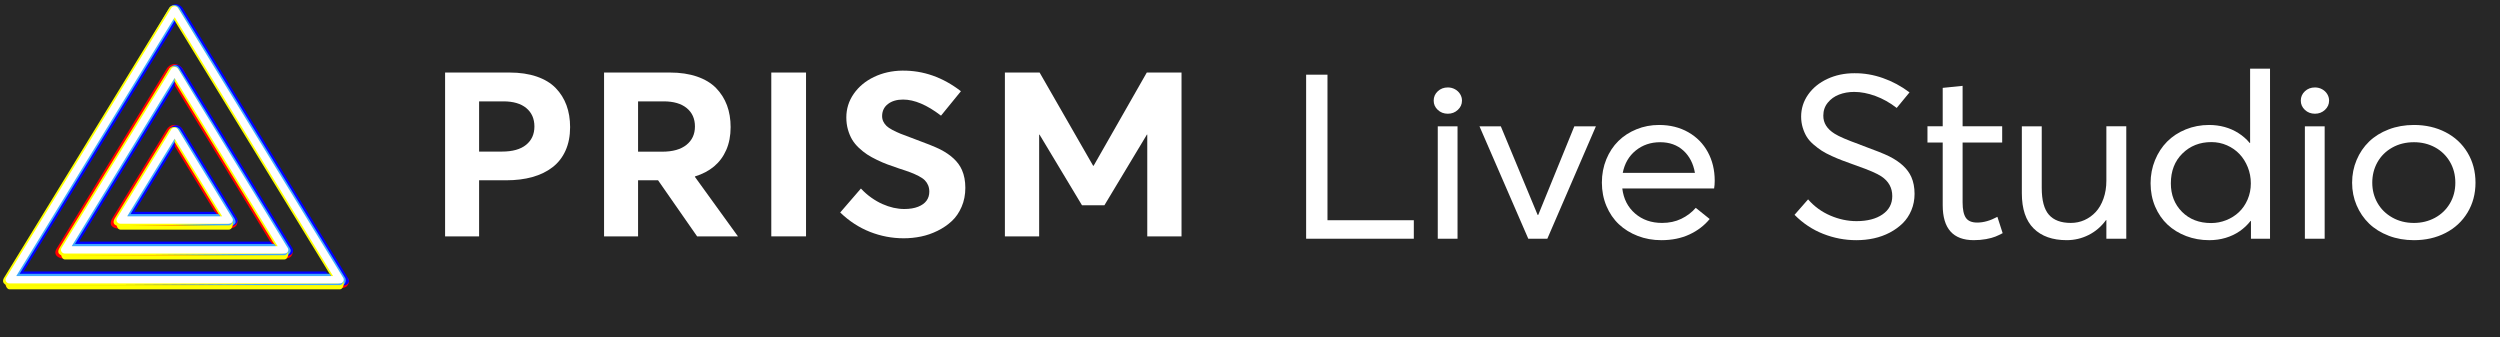
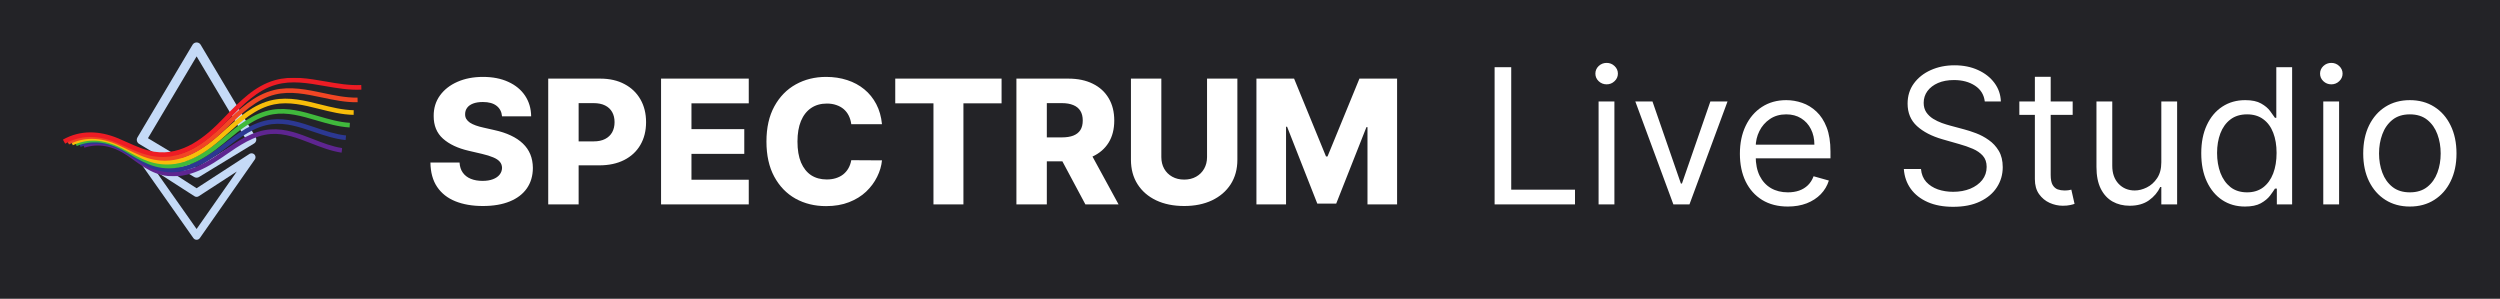
- <svg xmlns="http://www.w3.org/2000/svg" xmlns:xlink="http://www.w3.org/1999/xlink" width="141" height="19" viewBox="0 0 141 19">
-   <defs>
-     <path id="prefix__a" d="M114.515 0.112L114.515 9.783 0 9.783 0 0.112 114.515 0.112 114.515 9.784 0 9.784 0 0.112z" />
-     <path id="prefix__b" d="M55.987 9.701h1.115v-6.34h-1.115v6.34zm0-7.267c-.154-.144-.23-.318-.23-.52 0-.209.076-.385.23-.529.153-.144.342-.216.568-.216.144 0 .277.033.399.099.121.065.218.155.29.27.073.114.109.24.109.375 0 .203-.078.377-.234.521-.155.145-.343.217-.564.217-.226 0-.415-.072-.568-.217z" />
-     <path id="prefix__c" d="M64.906 3.361L62.167 9.701 61.092 9.701 58.34 3.361 59.543 3.361 61.62 8.359 61.653 8.359 63.689 3.361z" />
-     <path id="prefix__d" d="M67.154 4.725c-.386.312-.63.733-.734 1.262h4.071c-.09-.525-.308-.945-.652-1.259-.345-.313-.782-.47-1.309-.47-.532 0-.99.156-1.376.467m4.42 2.14h-5.18c.071.59.312 1.06.723 1.415.41.354.917.53 1.521.53.401 0 .762-.077 1.082-.231.32-.155.593-.362.818-.62l.785.63c-.302.368-.684.66-1.146.874-.462.214-.989.32-1.58.32-.473 0-.916-.079-1.328-.238-.413-.159-.768-.378-1.065-.658-.298-.28-.532-.623-.704-1.03-.171-.407-.257-.848-.257-1.323 0-.47.084-.908.25-1.313.167-.405.394-.748.68-1.03.286-.282.628-.503 1.025-.664.396-.162.82-.242 1.271-.242.618 0 1.165.136 1.643.407.478.271.847.645 1.106 1.122.26.477.389 1.017.389 1.618 0 .162-.011.306-.034.433" />
-     <path id="prefix__e" d="M77.725 9.427c-.604-.237-1.143-.595-1.616-1.074l.764-.872c.347.399.764.703 1.251.913.487.21.98.315 1.481.315.609 0 1.097-.126 1.464-.378.368-.253.552-.597.552-1.034 0-.47-.206-.841-.616-1.113-.24-.16-.699-.36-1.38-.597l-.006-.007h-.014l-.006-.006h-.007l-.007-.006h-.014l-.006-.007h-.014l-.007-.006h-.007l-.006-.006h-.014l-.007-.007h-.006l-.007-.006h-.014l-.007-.006H79.463l-.007-.007h-.006l-.007-.006h-.014l-.013-.006c-.248-.09-.457-.166-.626-.23-.169-.063-.365-.146-.588-.247-.223-.102-.41-.2-.558-.296-.149-.096-.303-.212-.463-.35-.16-.138-.287-.28-.38-.43-.092-.147-.168-.32-.229-.517-.06-.197-.091-.406-.091-.627 0-.453.132-.868.395-1.243.264-.375.626-.67 1.086-.884.46-.214.967-.32 1.521-.32.541-.005 1.078.086 1.61.273.532.186 1.032.455 1.501.807l-.723.878c-.383-.297-.784-.522-1.2-.674-.418-.153-.816-.23-1.195-.23-.31 0-.596.05-.855.15-.26.1-.472.252-.639.458-.167.206-.25.448-.25.728-.005.415.21.757.642 1.024.24.153.712.356 1.42.61l.007.007h.007l.007.006H79.828l.007.006c.811.297 1.348.511 1.61.643.626.313 1.043.701 1.25 1.163.122.276.183.594.183.954 0 .33-.06.64-.179.925-.12.287-.283.531-.49.735-.208.203-.45.378-.727.525-.278.145-.576.254-.896.324-.32.07-.652.104-.994.104-.64 0-1.263-.118-1.867-.356" />
-     <path id="prefix__f" d="M84.466 7.812V4.277h-.86V3.36h.86V1.193l1.122-.114V3.36h2.232v.916h-2.232v3.376c0 .399.061.688.183.868.122.18.336.27.642.27.357 0 .735-.107 1.137-.324l.297.922c-.144.077-.282.141-.412.194-.131.053-.305.1-.521.14-.216.04-.449.06-.697.06-1.167 0-1.751-.656-1.751-1.97" />
-     <path id="prefix__g" d="M94.819 3.361v6.34h-1.123V8.65h-.02c-.266.365-.593.645-.98.84-.388.195-.8.292-1.238.292-.798 0-1.42-.22-1.863-.66-.445-.442-.666-1.103-.666-1.985V3.361h1.122v3.472c0 .704.135 1.21.406 1.517.27.307.683.46 1.237.46.271 0 .527-.053.768-.161.241-.109.453-.261.636-.458.182-.197.328-.449.436-.754.108-.305.162-.64.162-1.004V3.36h1.123z" />
-     <path id="prefix__h" d="M100.454 8.655c.273-.108.512-.259.717-.452.205-.193.368-.43.49-.712s.183-.586.183-.912c0-.322-.058-.627-.173-.913-.115-.286-.27-.533-.466-.74-.197-.208-.432-.372-.707-.493-.275-.121-.568-.182-.88-.182-.653 0-1.197.215-1.632.643-.435.428-.653.99-.653 1.685 0 .648.21 1.184.629 1.605.42.422.967.633 1.643.633.293 0 .576-.054.849-.162zm2.472-8.543V9.7h-1.075V8.696h-.02c-.181.23-.388.424-.623.585-.234.161-.497.285-.788.372-.29.087-.598.13-.923.13-.46 0-.893-.077-1.298-.231-.406-.155-.757-.37-1.052-.646-.295-.275-.528-.615-.7-1.017-.171-.403-.257-.842-.257-1.317 0-.462.083-.896.25-1.303.167-.407.395-.756.683-1.046.289-.29.638-.52 1.049-.687.41-.167.85-.251 1.318-.251.302 0 .593.038.873.114.28.077.54.191.78.344.242.152.455.339.64.56h.02V.111h1.123z" />
-     <path id="prefix__i" d="M104.892 9.701h1.116v-6.34h-1.116v6.34zm0-7.267c-.153-.144-.23-.318-.23-.52 0-.209.077-.385.23-.529.153-.144.343-.216.568-.216.144 0 .278.033.4.099.12.065.218.155.29.27.072.114.108.24.108.375 0 .203-.078.377-.233.521-.156.145-.344.217-.565.217-.225 0-.415-.072-.568-.217z" />
-     <path id="prefix__j" d="M112.222 8.525c.356-.191.638-.46.846-.808.207-.348.31-.74.31-1.177 0-.44-.103-.836-.31-1.185-.208-.35-.488-.62-.842-.811-.354-.19-.748-.286-1.18-.286-.46 0-.87.101-1.231.305-.36.203-.638.48-.832.827-.194.347-.29.73-.29 1.15 0 .416.097.796.293 1.142.196.345.475.62.836.823.36.204.768.306 1.224.306.428 0 .82-.096 1.176-.286m-2.603 1.007c-.437-.167-.806-.396-1.106-.686-.3-.29-.534-.634-.703-1.03-.17-.397-.254-.822-.254-1.276 0-.453.085-.88.254-1.28.169-.401.403-.747.703-1.037.3-.29.669-.52 1.106-.687.437-.168.913-.251 1.427-.251.658 0 1.251.136 1.778.407.528.271.942.656 1.241 1.154.3.498.45 1.063.45 1.694 0 .628-.15 1.19-.45 1.686-.3.496-.713.88-1.24 1.15-.528.272-1.121.407-1.78.407-.513 0-.989-.083-1.426-.25" />
-     <path id="prefix__k" d="M3.208 4.786c.594 0 1.048-.127 1.361-.381.313-.254.469-.6.469-1.035 0-.436-.152-.782-.456-1.036-.304-.253-.735-.38-1.293-.38H1.918v2.832h1.29zM0 .328h3.634c.58 0 1.093.076 1.536.228.443.153.8.369 1.07.648.27.28.473.604.608.972s.203.779.203 1.232c0 .5-.086.94-.257 1.32-.17.381-.415.695-.733.94-.317.246-.695.43-1.134.553-.44.123-.931.184-1.476.184H1.918v3.163H0V.328z" />
-     <path id="prefix__l" d="M10.884 4.792h1.364c.59 0 1.045-.128 1.364-.384.32-.256.48-.602.48-1.038 0-.436-.154-.782-.463-1.036-.308-.253-.741-.38-1.3-.38h-1.445v2.838zm3.33 4.776l-2.202-3.163h-1.128v3.163H8.966V.328h3.714c.577 0 1.087.076 1.53.228.444.153.801.369 1.074.648.272.28.477.604.615.972.137.368.205.779.205 1.232 0 .482-.082.911-.246 1.286-.164.374-.394.684-.689.93-.295.246-.654.434-1.077.565v.025l2.425 3.354h-2.303z" />
-     <path id="prefix__m" d="M18.398 9.568L20.357 9.568 20.357 0.328 18.398 0.328z" />
-     <path id="prefix__n" d="M23.963 9.314c-.614-.242-1.174-.606-1.678-1.093l1.168-1.352c.18.195.375.366.584.514.21.149.42.269.629.362.209.093.417.163.624.21.208.046.41.07.608.07.306 0 .566-.043.78-.127.214-.085.373-.2.476-.343.104-.144.156-.314.156-.508 0-.136-.023-.256-.068-.362-.045-.106-.107-.2-.185-.28-.08-.08-.194-.16-.345-.238-.15-.078-.307-.148-.47-.21-.162-.06-.375-.134-.64-.218-.24-.081-.451-.155-.636-.223-.184-.067-.385-.153-.6-.257-.217-.104-.404-.208-.562-.311-.157-.104-.314-.229-.469-.375-.155-.146-.281-.3-.378-.463-.097-.163-.176-.352-.237-.566-.06-.213-.09-.441-.09-.682 0-.487.139-.931.418-1.334.28-.402.66-.718 1.141-.95.482-.23 1.013-.35 1.594-.358 1.189-.013 2.292.375 3.31 1.162L27.97 2.76c-.788-.605-1.501-.908-2.14-.908-.347 0-.63.082-.848.248-.218.165-.33.391-.334.68 0 .114.022.217.067.31.045.094.106.177.183.251.076.074.19.15.34.229.152.078.302.148.453.21.15.06.355.138.611.231.82.3 1.363.519 1.628.654.612.314 1.02.7 1.222 1.162.127.288.19.623.19 1.004 0 .39-.07.746-.21 1.07-.14.324-.324.593-.554.806-.23.214-.496.396-.8.546-.304.15-.616.259-.935.324-.32.066-.647.099-.98.099-.653 0-1.286-.12-1.901-.362" />
-     <path id="prefix__o" d="M41.535 0.328L41.535 9.568 39.603 9.568 39.603 3.827 39.583 3.827 37.185 7.815 35.922 7.815 33.525 3.827 33.505 3.827 33.505 9.568 31.573 9.568 31.573 0.328 33.531 0.328 36.55 5.586 36.577 5.586 39.576 0.328z" />
-     <path id="prefix__p" d="M19.13 16.18L0 16.18 0 0.128 19.69 0.128 19.69 16.18 19.13 16.18 0 16.18 0 0.128 19.13 0.128z" />
-   </defs>
-   <g fill="none" fill-rule="evenodd">
-     <path fill="#000" d="M0 0H2140V7367H0z" transform="translate(-288 -276)" />
-     <g>
-       <path fill="#1E1E1F" stroke="#111" d="M.5.5v801h1309V.5H.5z" transform="translate(-288 -276) translate(238 265)" />
-       <path fill="#272727" d="M0 0H1310V40H0z" transform="translate(-288 -276) translate(238 265)" />
-       <g>
-         <g>
-           <path fill="#FFF" d="M48.563 0.57L48.563 9.822 54.636 9.822 54.636 8.779 49.767 8.779 49.767 0.57z" transform="translate(-288 -276) translate(238 265) translate(50 11) translate(25.103 3.642)" />
-           <g transform="translate(-288 -276) translate(238 265) translate(50 11) translate(25.103 3.642) translate(0 .121)">
-             <use fill="#FFF" xlink:href="#prefix__b" />
-             <use fill="#FFF" xlink:href="#prefix__c" />
-             <use fill="#FFF" xlink:href="#prefix__d" />
-             <use fill="#FFF" xlink:href="#prefix__e" />
-             <use fill="#FFF" xlink:href="#prefix__f" />
-             <use fill="#FFF" xlink:href="#prefix__g" />
-             <use fill="#FFF" xlink:href="#prefix__h" />
-             <use fill="#FFF" xlink:href="#prefix__i" />
-             <use fill="#FFF" xlink:href="#prefix__j" />
-             <use fill="#FFF" xlink:href="#prefix__k" />
-             <use fill="#FFF" xlink:href="#prefix__l" />
-             <use fill="#FFF" xlink:href="#prefix__m" />
-             <use fill="#FFF" xlink:href="#prefix__n" />
-             <use fill="#FFF" xlink:href="#prefix__o" />
-           </g>
-         </g>
-         <path fill="red" d="M19.36 16.017c-.04.064-.113.104-.191.104H.534c-.078 0-.151-.04-.19-.104-.007-.01-.01-.022-.015-.033-.022.057-.019.12.014.175.04.064.113.104.191.104H19.17c.078 0 .333-.032.407-.139.036-.052.198-.217.043-.451-.005.011-.253.333-.26.344M13.105 12.65c-.039.064-.112.103-.19.103H6.787c-.078 0-.151-.04-.19-.104-.007-.01-.01-.022-.015-.033-.022.058-.019.122.014.175.04.065.113.104.191.104h6.126c.08 0 .308-.036.41-.165.075-.095.088-.252.065-.309-.004.011-.277.218-.284.228M16.233 14.34c-.04.066-.113.107-.191.107H3.662c-.08 0-.152-.04-.192-.107-.006-.011-.01-.023-.014-.034-.023.059-.019.125.014.18.04.067.113.108.191.108h12.38c.08 0 .255-.04.318-.085.088-.062.162-.163.16-.389-.004.011-.28.209-.286.22" transform="translate(-288 -276) translate(238 265) translate(50 11)" />
-         <path fill="red" d="M6.911 12.202h5.362l-2.68-4.38-2.682 4.38zm5.744.415l-5.928.278c-.279 0-.662-.138-.389-.59l3.064-5.003c.33-.477.818-.183.9 0l2.545 5.004c.04.064.04.143 0 .207-.04.065-.113.104-.192.104z" transform="translate(-288 -276) translate(238 265) translate(50 11)" />
-         <path fill="red" d="M3.784 13.885h11.617L9.592 4.398l-5.808 9.487zm11.999.416l-12.23.278c-.148 0-.628-.138-.342-.59l6.19-10.111c.13-.233.563-.462.9 0l5.673 10.111c.04.064.04.144 0 .208-.04.065-.113.104-.191.104z" transform="translate(-288 -276) translate(238 265) translate(50 11)" />
-         <g transform="translate(-288 -276) translate(238 265) translate(50 11) translate(0 .082)">
-           <mask id="prefix__q" fill="#fff">
-             <use xlink:href="#prefix__p" />
-           </mask>
-           <path fill="red" d="M.657 15.487h17.87L9.594.89.657 15.487zm18.253.415L.534 16.18c-.248 0-.728-.14-.45-.59L9.402.37c.33-.441.808-.18.9 0L19.1 15.59c.04.065.04.144 0 .208-.04.065-.112.104-.191.104z" mask="url(#prefix__q)" />
-         </g>
-         <path fill="#00F" d="M12.532 12.206L12.532 12.418 12.116 11.944 7.257 11.944 7.17 12.206zM15.66 13.89L15.66 14.102 15.243 13.628 4.13 13.628 4.043 13.89zM18.787 15.573L18.787 15.786 18.37 15.312 1.003 15.312.916 15.573z" transform="translate(-288 -276) translate(238 265) translate(50 11)" />
-         <path fill="#00F" d="M7.43 12.202h5.361l-2.94-4.38v.423L7.43 12.202zm5.529.555l-5.912-.14c-.078 0-.151-.04-.19-.104-.04-.064-.04-.143 0-.207L9.591 7.25c.293-.338.6-.154.71.05l3.063 5.005c.04.064.05.14.024.21-.026.072-.107.24-.43.24z" transform="translate(-288 -276) translate(238 265) translate(50 11)" />
-         <path fill="#00F" d="M4.302 13.885H15.92L9.852 4.237v.584l-5.55 9.064zm11.78.552L3.92 14.3c-.078 0-.151-.04-.19-.104-.04-.064-.04-.144 0-.208L9.725 3.733c.155-.135.394-.123.575.145l6.19 10.111c.04.064.06.189.02.253-.04.064-.087.199-.428.195z" transform="translate(-288 -276) translate(238 265) translate(50 11)" />
-         <path fill="#00F" d="M1.175 15.569h17.87L10.112.973 1.175 15.57zm18.031.552L.793 15.985c-.078 0-.151-.04-.19-.104-.04-.064-.04-.144 0-.208L9.57.417c.28-.319.607-.156.73.036l9.318 15.22c.04.064.089.16.064.23-.075.218-.398.218-.477.218z" transform="translate(-288 -276) translate(238 265) translate(50 11)" />
-         <path fill="#3FA9FF" d="M7.283 12.202h5.362l-2.68-4.38-2.682 4.38zm5.647.554l-6.03-.139c-.078 0-.15-.04-.19-.104-.04-.064-.04-.143 0-.207l2.95-5.004c.142-.257.416-.129.495 0l3.063 5.004c.04.064.096.205.057.27-.085.142-.266.18-.345.18z" transform="translate(-288 -276) translate(238 265) translate(50 11)" />
-         <path fill="#3FA9FF" d="M4.156 13.885h11.616L9.964 4.398l-5.808 9.487zm11.937.552L3.773 14.3c-.078 0-.15-.04-.19-.104-.04-.064-.04-.144 0-.208l6-10.16c.269-.262.452-.129.531 0l6.231 10.16c.04.064.064.134.043.205-.042.142-.216.243-.295.243z" transform="translate(-288 -276) translate(238 265) translate(50 11)" />
-         <path fill="#3FA9FF" d="M1.029 15.569h17.87L9.964.973 1.03 15.57zm18.177.552l-18.56-.136c-.078 0-.15-.04-.19-.104-.04-.064-.04-.144 0-.208L9.57.417c.24-.262.505-.093.584.036l9.317 15.22c.04.064.037.19.007.259-.065.15-.194.189-.273.189z" transform="translate(-288 -276) translate(238 265) translate(50 11)" />
-         <path fill="#FF0" d="M7.051 12.202h5.362L9.852 8.017V7.71l-2.8 4.492zm5.744.415l-5.968.14c-.079 0-.609-.001-.349-.451l3.063-5.004c.122-.149.358-.205.48-.03l2.965 5.034c.04.064.04.143 0 .207-.04.065-.112.104-.19.104z" transform="translate(-288 -276) translate(238 265) translate(50 11)" />
-         <path fill="#FF0" d="M3.924 13.885H15.54L9.851 4.593v-.356l-5.927 9.648zm11.998.416l-12.26.136c-.08 0-.54-.042-.311-.448l6.19-10.111c.079-.13.364-.227.511.016l6.061 10.095c.04.064.04.144 0 .208-.04.065-.112.104-.19.104z" transform="translate(-288 -276) translate(238 265) translate(50 11)" />
-         <path fill="#FF0" d="M.797 15.569h17.87L9.732.973.797 15.57zm18.252.416L.534 16.12c-.078 0-.51-.09-.31-.448L9.54.453c.124-.21.41-.147.488-.019l9.211 15.239c.04.064.04.144 0 .208-.039.064-.112.104-.19.104z" transform="translate(-288 -276) translate(238 265) translate(50 11)" />
-         <path fill="#3FA9FF" d="M12.604 12.395L12.633 12.499 12.336 12.075 7.242 12.075 7.155 12.395zM15.778 14.079L15.66 14.044 15.463 13.759 4.115 13.759 4.028 14.079zM18.858 15.763L18.787 15.728 18.59 15.442.988 15.442.901 15.763z" transform="translate(-288 -276) translate(238 265) translate(50 11)" />
-         <path fill="#FF0" d="M13.105 12.534c-.039.11-.112.176-.19.176H6.787c-.078 0-.151-.067-.19-.176-.007-.018-.01-.037-.015-.056-.022.097-.019.206.014.297.04.11.113.177.191.177h6.126c.08 0 .152-.068.191-.177.034-.091.037-.2.015-.297-.004.019-.008.038-.015.056M16.233 14.217c-.04.11-.113.177-.191.177H3.662c-.08 0-.152-.067-.192-.177-.006-.017-.01-.037-.014-.056-.023.098-.019.206.014.298.04.11.113.176.191.176h12.38c.08 0 .152-.067.192-.176.033-.092.036-.2.014-.298-.004.02-.008.039-.014.056M19.36 15.901c-.04.11-.113.177-.191.177H.534c-.078 0-.151-.067-.19-.177-.007-.018-.01-.037-.015-.056-.022.098-.019.206.014.297.04.11.113.177.191.177H19.17c.078 0 .151-.067.19-.177.034-.09.037-.2.015-.297-.004.02-.008.038-.014.056" transform="translate(-288 -276) translate(238 265) translate(50 11)" />
-         <path fill="#FFF" d="M7.17 12.202h5.362l-2.68-4.38-2.682 4.38zm5.744.415H6.788c-.078 0-.151-.04-.19-.104-.04-.064-.04-.143 0-.207L9.66 7.302c.078-.129.303-.129.381 0l3.064 5.004c.04.064.04.143 0 .207-.04.065-.113.104-.192.104z" transform="translate(-288 -276) translate(238 265) translate(50 11)" />
-         <path fill="#FFF" d="M4.043 13.885H15.66L9.85 4.398l-5.808 9.487zm11.999.416H3.662c-.08 0-.152-.04-.192-.104-.04-.064-.04-.144 0-.208L9.66 3.878c.08-.13.304-.13.382 0l6.19 10.111c.04.064.04.144 0 .208-.039.065-.112.104-.19.104z" transform="translate(-288 -276) translate(238 265) translate(50 11)" />
-         <path fill="#FFF" d="M.916 15.569h17.87L9.853.973.916 15.57zm18.253.416H.534c-.078 0-.151-.04-.19-.104-.04-.064-.04-.144 0-.208L9.66.453c.078-.129.303-.129.382 0l9.317 15.22c.04.064.04.144 0 .208s-.112.104-.191.104z" transform="translate(-288 -276) translate(238 265) translate(50 11)" />
-       </g>
-       <path stroke="#111" d="M.5.5v801h1309V.5H.5z" transform="translate(-288 -276) translate(238 265)" />
-     </g>
+ <svg xmlns="http://www.w3.org/2000/svg" width="159" height="19" viewBox="0 0 159 19" fill="none">
+   <rect width="159" height="19" fill="#232327" />
+   <path d="M31.93 7.398C31.904 7.112 31.788 6.889 31.582 6.73C31.379 6.569 31.088 6.488 30.711 6.488C30.461 6.488 30.253 6.521 30.086 6.586C29.919 6.651 29.794 6.741 29.711 6.855C29.628 6.967 29.585 7.096 29.582 7.242C29.577 7.362 29.6 7.467 29.652 7.559C29.707 7.65 29.785 7.73 29.887 7.801C29.991 7.868 30.116 7.928 30.262 7.98C30.408 8.033 30.572 8.078 30.754 8.117L31.441 8.273C31.837 8.359 32.186 8.474 32.488 8.617C32.793 8.76 33.048 8.931 33.254 9.129C33.462 9.327 33.62 9.555 33.727 9.812C33.833 10.07 33.888 10.359 33.891 10.68C33.888 11.185 33.76 11.618 33.508 11.98C33.255 12.342 32.892 12.62 32.418 12.812C31.947 13.005 31.378 13.102 30.711 13.102C30.042 13.102 29.458 13.001 28.961 12.801C28.463 12.6 28.077 12.296 27.801 11.887C27.525 11.478 27.383 10.961 27.375 10.336H29.227C29.242 10.594 29.311 10.809 29.434 10.98C29.556 11.152 29.724 11.283 29.938 11.371C30.154 11.46 30.404 11.504 30.688 11.504C30.948 11.504 31.169 11.469 31.352 11.398C31.537 11.328 31.678 11.23 31.777 11.105C31.876 10.98 31.927 10.837 31.93 10.676C31.927 10.525 31.88 10.396 31.789 10.289C31.698 10.18 31.557 10.086 31.367 10.008C31.18 9.927 30.94 9.853 30.648 9.785L29.812 9.59C29.12 9.431 28.574 9.174 28.176 8.82C27.777 8.464 27.579 7.982 27.582 7.375C27.579 6.88 27.712 6.447 27.98 6.074C28.249 5.702 28.62 5.411 29.094 5.203C29.568 4.995 30.108 4.891 30.715 4.891C31.335 4.891 31.872 4.996 32.328 5.207C32.786 5.415 33.142 5.708 33.395 6.086C33.647 6.464 33.776 6.901 33.781 7.398H31.93ZM34.867 13V5H38.172C38.771 5 39.288 5.117 39.723 5.352C40.16 5.583 40.497 5.908 40.734 6.324C40.971 6.738 41.09 7.22 41.09 7.77C41.09 8.322 40.969 8.805 40.727 9.219C40.487 9.63 40.145 9.949 39.699 10.176C39.254 10.402 38.725 10.516 38.113 10.516H36.074V8.992H37.754C38.046 8.992 38.289 8.941 38.484 8.84C38.682 8.738 38.832 8.596 38.934 8.414C39.035 8.229 39.086 8.014 39.086 7.77C39.086 7.522 39.035 7.309 38.934 7.129C38.832 6.947 38.682 6.806 38.484 6.707C38.286 6.608 38.043 6.559 37.754 6.559H36.801V13H34.867ZM42.043 13V5H47.621V6.57H43.977V8.211H47.336V9.785H43.977V11.43H47.621V13H42.043ZM56.094 7.898H54.141C54.115 7.698 54.061 7.517 53.98 7.355C53.9 7.194 53.793 7.056 53.66 6.941C53.527 6.827 53.37 6.74 53.188 6.68C53.008 6.617 52.809 6.586 52.59 6.586C52.202 6.586 51.867 6.681 51.586 6.871C51.307 7.061 51.092 7.336 50.941 7.695C50.793 8.055 50.719 8.49 50.719 9C50.719 9.531 50.794 9.977 50.945 10.336C51.099 10.693 51.314 10.962 51.59 11.145C51.868 11.324 52.198 11.414 52.578 11.414C52.792 11.414 52.986 11.387 53.16 11.332C53.337 11.277 53.492 11.198 53.625 11.094C53.76 10.987 53.871 10.858 53.957 10.707C54.046 10.553 54.107 10.38 54.141 10.188L56.094 10.199C56.06 10.553 55.957 10.902 55.785 11.246C55.616 11.59 55.383 11.904 55.086 12.188C54.789 12.469 54.427 12.693 54 12.859C53.575 13.026 53.089 13.109 52.539 13.109C51.815 13.109 51.167 12.95 50.594 12.633C50.023 12.312 49.573 11.846 49.242 11.234C48.911 10.622 48.746 9.878 48.746 9C48.746 8.12 48.914 7.374 49.25 6.762C49.586 6.15 50.04 5.685 50.613 5.367C51.186 5.049 51.828 4.891 52.539 4.891C53.023 4.891 53.471 4.958 53.883 5.094C54.294 5.227 54.656 5.422 54.969 5.68C55.281 5.935 55.535 6.249 55.73 6.621C55.926 6.993 56.047 7.419 56.094 7.898ZM56.938 6.57V5H63.7V6.57H61.274V13H59.368V6.57H56.938ZM64.644 13V5H67.949C68.548 5 69.065 5.108 69.5 5.324C69.938 5.538 70.275 5.845 70.512 6.246C70.749 6.645 70.867 7.117 70.867 7.664C70.867 8.219 70.746 8.69 70.504 9.078C70.262 9.464 69.918 9.758 69.473 9.961C69.027 10.162 68.5 10.262 67.891 10.262H65.801V8.738H67.531C67.823 8.738 68.066 8.701 68.262 8.625C68.46 8.547 68.609 8.43 68.711 8.273C68.812 8.115 68.863 7.911 68.863 7.664C68.863 7.417 68.812 7.212 68.711 7.051C68.609 6.887 68.46 6.764 68.262 6.684C68.064 6.6 67.82 6.559 67.531 6.559H66.578V13H64.644ZM69.148 9.344L71.141 13H69.031L67.078 9.344H69.148ZM76.768 5H78.697V10.16C78.697 10.757 78.555 11.276 78.272 11.719C77.988 12.159 77.592 12.5 77.084 12.742C76.576 12.982 75.986 13.102 75.314 13.102C74.635 13.102 74.041 12.982 73.533 12.742C73.025 12.5 72.631 12.159 72.35 11.719C72.068 11.276 71.928 10.757 71.928 10.16V5H73.861V9.992C73.861 10.268 73.921 10.514 74.041 10.73C74.163 10.947 74.334 11.116 74.553 11.238C74.772 11.361 75.025 11.422 75.314 11.422C75.603 11.422 75.856 11.361 76.072 11.238C76.291 11.116 76.462 10.947 76.584 10.73C76.706 10.514 76.768 10.268 76.768 9.992V5ZM79.909 5H82.304L84.335 9.953H84.429L86.46 5H88.855V13H86.972V8.086H86.905L84.983 12.949H83.78L81.858 8.059H81.792V13H79.909V5Z" fill="white" />
+   <path d="M95.057 13V4.273H96.114V12.062H100.17V13H95.057ZM101.67 13V6.455H102.676V13H101.67ZM102.182 5.364C101.986 5.364 101.817 5.297 101.675 5.163C101.536 5.03 101.466 4.869 101.466 4.682C101.466 4.494 101.536 4.334 101.675 4.2C101.817 4.067 101.986 4 102.182 4C102.378 4 102.545 4.067 102.685 4.2C102.827 4.334 102.898 4.494 102.898 4.682C102.898 4.869 102.827 5.03 102.685 5.163C102.545 5.297 102.378 5.364 102.182 5.364ZM109.87 6.455L107.45 13H106.427L104.007 6.455H105.098L106.904 11.671H106.973L108.779 6.455H109.87ZM113.708 13.136C113.077 13.136 112.533 12.997 112.076 12.719C111.621 12.438 111.27 12.046 111.023 11.543C110.779 11.037 110.657 10.449 110.657 9.778C110.657 9.108 110.779 8.517 111.023 8.006C111.27 7.491 111.614 7.091 112.054 6.804C112.498 6.514 113.015 6.369 113.605 6.369C113.946 6.369 114.283 6.426 114.615 6.54C114.948 6.653 115.25 6.838 115.523 7.094C115.796 7.347 116.013 7.682 116.175 8.099C116.337 8.517 116.418 9.031 116.418 9.642V10.068H111.373V9.199H115.395C115.395 8.83 115.321 8.5 115.174 8.21C115.029 7.92 114.821 7.692 114.551 7.524C114.284 7.357 113.969 7.273 113.605 7.273C113.205 7.273 112.858 7.372 112.566 7.571C112.276 7.767 112.053 8.023 111.897 8.338C111.74 8.653 111.662 8.991 111.662 9.352V9.932C111.662 10.426 111.748 10.845 111.918 11.189C112.091 11.53 112.331 11.79 112.638 11.969C112.945 12.145 113.301 12.233 113.708 12.233C113.972 12.233 114.211 12.196 114.424 12.122C114.64 12.046 114.826 11.932 114.982 11.781C115.138 11.628 115.259 11.438 115.344 11.21L116.316 11.483C116.213 11.812 116.042 12.102 115.8 12.352C115.559 12.599 115.26 12.793 114.905 12.932C114.55 13.068 114.151 13.136 113.708 13.136ZM126.232 6.455C126.181 6.023 125.973 5.688 125.61 5.449C125.246 5.21 124.8 5.091 124.272 5.091C123.885 5.091 123.547 5.153 123.257 5.278C122.971 5.403 122.746 5.575 122.584 5.794C122.425 6.013 122.346 6.261 122.346 6.54C122.346 6.773 122.401 6.973 122.512 7.141C122.625 7.305 122.77 7.443 122.946 7.554C123.123 7.662 123.307 7.751 123.5 7.822C123.694 7.891 123.871 7.946 124.033 7.989L124.919 8.227C125.147 8.287 125.4 8.369 125.678 8.474C125.959 8.58 126.228 8.723 126.483 8.905C126.742 9.084 126.955 9.314 127.123 9.595C127.29 9.876 127.374 10.222 127.374 10.631C127.374 11.102 127.25 11.528 127.003 11.909C126.759 12.29 126.401 12.592 125.929 12.817C125.461 13.041 124.891 13.153 124.221 13.153C123.596 13.153 123.054 13.053 122.597 12.851C122.142 12.649 121.784 12.368 121.523 12.007C121.265 11.646 121.118 11.227 121.084 10.75H122.175C122.203 11.079 122.314 11.352 122.507 11.568C122.703 11.781 122.951 11.94 123.249 12.046C123.55 12.148 123.874 12.199 124.221 12.199C124.624 12.199 124.986 12.133 125.307 12.003C125.628 11.869 125.882 11.685 126.07 11.449C126.257 11.21 126.351 10.932 126.351 10.614C126.351 10.324 126.27 10.088 126.108 9.906C125.946 9.724 125.733 9.577 125.469 9.463C125.205 9.349 124.919 9.25 124.613 9.165L123.539 8.858C122.857 8.662 122.317 8.382 121.919 8.018C121.522 7.655 121.323 7.179 121.323 6.591C121.323 6.102 121.455 5.676 121.719 5.312C121.986 4.946 122.344 4.662 122.793 4.46C123.245 4.256 123.749 4.153 124.306 4.153C124.868 4.153 125.368 4.254 125.806 4.456C126.243 4.655 126.59 4.928 126.846 5.274C127.104 5.621 127.24 6.014 127.255 6.455H126.232ZM131.822 6.455V7.307H128.43V6.455H131.822ZM129.418 4.886H130.424V11.125C130.424 11.409 130.465 11.622 130.548 11.764C130.633 11.903 130.741 11.997 130.871 12.046C131.005 12.091 131.146 12.114 131.293 12.114C131.404 12.114 131.495 12.108 131.566 12.097C131.637 12.082 131.694 12.071 131.737 12.062L131.941 12.966C131.873 12.992 131.778 13.017 131.656 13.043C131.533 13.071 131.379 13.085 131.191 13.085C130.907 13.085 130.629 13.024 130.356 12.902C130.086 12.78 129.862 12.594 129.683 12.344C129.506 12.094 129.418 11.778 129.418 11.398V4.886ZM137.46 10.324V6.455H138.465V13H137.46V11.892H137.391C137.238 12.224 136.999 12.507 136.675 12.74C136.352 12.97 135.942 13.085 135.448 13.085C135.039 13.085 134.675 12.996 134.357 12.817C134.039 12.635 133.789 12.362 133.607 11.999C133.425 11.632 133.335 11.171 133.335 10.614V6.455H134.34V10.546C134.34 11.023 134.474 11.403 134.741 11.688C135.011 11.972 135.354 12.114 135.772 12.114C136.022 12.114 136.276 12.05 136.535 11.922C136.796 11.794 137.015 11.598 137.191 11.334C137.37 11.07 137.46 10.733 137.46 10.324ZM142.779 13.136C142.233 13.136 141.752 12.999 141.334 12.723C140.917 12.445 140.59 12.053 140.354 11.547C140.118 11.038 140 10.438 140 9.744C140 9.057 140.118 8.46 140.354 7.955C140.59 7.449 140.918 7.058 141.338 6.783C141.759 6.507 142.245 6.369 142.796 6.369C143.222 6.369 143.559 6.44 143.806 6.582C144.056 6.722 144.246 6.881 144.377 7.06C144.51 7.236 144.614 7.381 144.688 7.494H144.773V4.273H145.779V13H144.807V11.994H144.688C144.614 12.114 144.509 12.264 144.373 12.446C144.236 12.625 144.042 12.786 143.789 12.928C143.536 13.067 143.199 13.136 142.779 13.136ZM142.915 12.233C143.319 12.233 143.659 12.128 143.938 11.918C144.216 11.704 144.428 11.411 144.573 11.036C144.718 10.658 144.79 10.222 144.79 9.727C144.79 9.239 144.719 8.811 144.577 8.445C144.435 8.075 144.225 7.788 143.946 7.584C143.668 7.376 143.324 7.273 142.915 7.273C142.489 7.273 142.134 7.382 141.85 7.601C141.569 7.817 141.357 8.111 141.215 8.483C141.076 8.852 141.006 9.267 141.006 9.727C141.006 10.193 141.077 10.617 141.219 10.997C141.364 11.375 141.577 11.676 141.858 11.901C142.142 12.122 142.495 12.233 142.915 12.233ZM147.76 13V6.455H148.766V13H147.76ZM148.272 5.364C148.076 5.364 147.907 5.297 147.765 5.163C147.625 5.03 147.556 4.869 147.556 4.682C147.556 4.494 147.625 4.334 147.765 4.2C147.907 4.067 148.076 4 148.272 4C148.468 4 148.635 4.067 148.775 4.2C148.917 4.334 148.988 4.494 148.988 4.682C148.988 4.869 148.917 5.03 148.775 5.163C148.635 5.297 148.468 5.364 148.272 5.364ZM153.267 13.136C152.676 13.136 152.158 12.996 151.712 12.714C151.268 12.433 150.922 12.04 150.672 11.534C150.425 11.028 150.301 10.438 150.301 9.761C150.301 9.08 150.425 8.484 150.672 7.976C150.922 7.467 151.268 7.072 151.712 6.791C152.158 6.51 152.676 6.369 153.267 6.369C153.858 6.369 154.375 6.51 154.818 6.791C155.264 7.072 155.611 7.467 155.858 7.976C156.108 8.484 156.233 9.08 156.233 9.761C156.233 10.438 156.108 11.028 155.858 11.534C155.611 12.04 155.264 12.433 154.818 12.714C154.375 12.996 153.858 13.136 153.267 13.136ZM153.267 12.233C153.716 12.233 154.085 12.118 154.375 11.888C154.665 11.658 154.879 11.355 155.018 10.98C155.158 10.605 155.227 10.199 155.227 9.761C155.227 9.324 155.158 8.916 155.018 8.538C154.879 8.161 154.665 7.855 154.375 7.622C154.085 7.389 153.716 7.273 153.267 7.273C152.818 7.273 152.449 7.389 152.159 7.622C151.869 7.855 151.655 8.161 151.516 8.538C151.376 8.916 151.307 9.324 151.307 9.761C151.307 10.199 151.376 10.605 151.516 10.98C151.655 11.355 151.869 11.658 152.159 11.888C152.449 12.118 152.818 12.233 153.267 12.233Z" fill="white" />
+   <path d="M12.504 11L16 8.872L12.504 3L9 8.892L12.504 11Z" stroke="#C5DAF7" stroke-width="0.6" stroke-miterlimit="10" stroke-linecap="round" stroke-linejoin="round" />
+   <path d="M12.504 12.27L16 10L12.504 15L9 10.021L12.504 12.27Z" stroke="#C5DAF7" stroke-width="0.5" stroke-miterlimit="10" stroke-linecap="round" stroke-linejoin="round" />
+   <mask id="mask0_4_210" style="mask-type:luminance" maskUnits="userSpaceOnUse" x="5" y="8" width="17" height="4">
+     <path d="M5.273 8.208H21.77V11.217H5.273V8.208Z" fill="white" />
+   </mask>
+   <g mask="url(#mask0_4_210)">
+     <path d="M11.034 11.217C10.653 11.217 10.285 11.15 9.922 11.017C9.406 10.825 8.956 10.503 8.52 10.191C8.38 10.09 8.234 9.986 8.09 9.889C7.173 9.27 6.255 9.104 5.364 9.393L5.274 9.112C5.784 8.947 6.308 8.917 6.831 9.022C7.306 9.119 7.784 9.328 8.254 9.644C8.401 9.743 8.549 9.849 8.691 9.951C9.11 10.251 9.544 10.562 10.024 10.74C11.484 11.28 12.908 10.495 13.986 9.75C14.037 9.714 14.089 9.678 14.141 9.642C15.084 8.989 16.058 8.313 17.208 8.229C18.15 8.16 19.038 8.507 19.897 8.842C20.503 9.079 21.13 9.324 21.766 9.417L21.724 9.709C21.055 9.611 20.412 9.36 19.79 9.117C18.924 8.779 18.105 8.459 17.23 8.523C16.159 8.602 15.218 9.254 14.308 9.885C14.256 9.921 14.204 9.957 14.152 9.993C13.398 10.514 12.768 10.844 12.169 11.032C11.777 11.156 11.399 11.217 11.034 11.217Z" fill="#5E2590" />
+   </g>
+   <path d="M10.896 10.959C10.555 10.959 10.218 10.906 9.891 10.802C9.351 10.629 8.873 10.318 8.411 10.018C8.261 9.92 8.107 9.82 7.954 9.726C6.979 9.132 6.026 9.003 5.121 9.342L5.018 9.066C5.535 8.872 6.072 8.817 6.615 8.901C7.108 8.978 7.609 9.171 8.107 9.474C8.263 9.57 8.419 9.671 8.571 9.77C9.017 10.06 9.478 10.36 9.98 10.521C11.51 11.01 12.941 10.135 14.018 9.317C14.069 9.278 14.121 9.239 14.172 9.199C15.112 8.483 16.084 7.743 17.263 7.603C18.228 7.488 19.158 7.804 20.057 8.109C20.693 8.325 21.35 8.548 22.009 8.614L21.98 8.908C21.288 8.838 20.614 8.609 19.963 8.389C19.055 8.08 18.197 7.789 17.297 7.896C16.198 8.026 15.258 8.742 14.35 9.434C14.298 9.474 14.246 9.513 14.194 9.552C13.443 10.124 12.81 10.493 12.202 10.714C11.821 10.853 11.443 10.934 11.081 10.954C11.019 10.957 10.957 10.959 10.896 10.959Z" fill="#2C3892" />
+   <path d="M10.757 10.708C10.455 10.708 10.154 10.668 9.86 10.587C9.296 10.433 8.791 10.133 8.301 9.844C8.143 9.75 7.979 9.653 7.818 9.563C6.786 8.993 5.797 8.901 4.877 9.291L4.763 9.02C5.287 8.797 5.837 8.717 6.4 8.781C6.91 8.838 7.435 9.015 7.959 9.305C8.125 9.397 8.29 9.495 8.45 9.589C8.923 9.869 9.411 10.159 9.937 10.302C11.537 10.74 12.975 9.775 14.05 8.885C14.101 8.842 14.153 8.799 14.205 8.756C15.142 7.978 16.11 7.173 17.318 6.977C18.307 6.817 19.278 7.101 20.218 7.376C20.882 7.571 21.57 7.772 22.252 7.812L22.235 8.106C21.52 8.065 20.816 7.859 20.135 7.66C19.186 7.381 18.288 7.118 17.365 7.268C16.236 7.451 15.298 8.23 14.392 8.984C14.34 9.027 14.288 9.07 14.237 9.112C13.487 9.733 12.851 10.141 12.235 10.396C11.848 10.555 11.463 10.655 11.09 10.691C10.979 10.703 10.868 10.708 10.757 10.708Z" fill="#40B93C" />
+   <path d="M10.618 10.462C10.354 10.462 10.089 10.432 9.828 10.372C9.241 10.236 8.708 9.948 8.192 9.67C8.025 9.579 7.852 9.486 7.681 9.4C6.593 8.853 5.568 8.799 4.633 9.24L4.508 8.973C5.038 8.723 5.602 8.618 6.184 8.66C6.712 8.698 7.26 8.859 7.813 9.137C7.987 9.224 8.162 9.319 8.331 9.41C8.829 9.679 9.345 9.957 9.894 10.084C11.564 10.471 13.01 9.415 14.083 8.452C14.134 8.406 14.185 8.359 14.237 8.313C15.171 7.472 16.137 6.602 17.374 6.351C18.386 6.145 19.399 6.399 20.378 6.644C21.072 6.817 21.79 6.997 22.496 7.01L22.491 7.305C21.751 7.292 21.017 7.108 20.307 6.93C19.316 6.682 18.379 6.448 17.432 6.64C16.274 6.875 15.338 7.718 14.433 8.533C14.381 8.579 14.33 8.626 14.278 8.672C13.531 9.343 12.892 9.79 12.267 10.077C11.875 10.258 11.482 10.376 11.1 10.429C10.94 10.451 10.779 10.462 10.618 10.462Z" fill="#F8BD0A" />
+   <path d="M10.48 10.222C10.252 10.222 10.023 10.2 9.796 10.156C9.186 10.039 8.624 9.762 8.082 9.495C7.906 9.408 7.724 9.319 7.544 9.237C6.399 8.714 5.337 8.697 4.388 9.189L4.254 8.927C4.791 8.649 5.368 8.519 5.969 8.54C6.515 8.559 7.086 8.703 7.666 8.968C7.849 9.052 8.033 9.142 8.211 9.23C8.736 9.489 9.279 9.756 9.851 9.866C11.591 10.201 13.044 9.055 14.116 8.019C14.167 7.97 14.218 7.92 14.27 7.87C15.201 6.966 16.165 6.032 17.43 5.725C18.465 5.474 19.52 5.697 20.54 5.912C21.262 6.064 22.01 6.222 22.74 6.208L22.745 6.502C21.982 6.518 21.218 6.357 20.479 6.2C19.446 5.982 18.47 5.776 17.499 6.012C16.311 6.3 15.377 7.206 14.474 8.082C14.422 8.132 14.371 8.182 14.319 8.232C13.573 8.953 12.932 9.438 12.298 9.758C11.901 9.96 11.501 10.097 11.109 10.166C10.9 10.203 10.69 10.222 10.48 10.222Z" fill="#F14624" />
+   <mask id="mask1_4_210" style="mask-type:luminance" maskUnits="userSpaceOnUse" x="4" y="4" width="19" height="6">
+     <path d="M4 4.946H23V9.995H4V4.946Z" fill="white" />
+   </mask>
+   <g mask="url(#mask1_4_210)">
+     <path d="M10.342 9.985C10.149 9.985 9.956 9.97 9.764 9.94C9.13 9.841 8.541 9.576 7.971 9.32C7.787 9.237 7.596 9.151 7.408 9.073C6.205 8.573 5.107 8.595 4.144 9.138L4 8.881C4.543 8.575 5.133 8.419 5.753 8.419H5.754C6.318 8.419 6.912 8.547 7.52 8.8C7.712 8.88 7.905 8.967 8.091 9.051C8.643 9.299 9.214 9.555 9.809 9.649C11.62 9.932 13.08 8.695 14.149 7.586C14.201 7.533 14.252 7.48 14.303 7.427C15.232 6.461 16.192 5.462 17.486 5.099C18.545 4.803 19.641 4.995 20.701 5.18C21.453 5.311 22.231 5.447 22.984 5.406L23 5.7C22.213 5.743 21.419 5.605 20.651 5.471C19.576 5.283 18.56 5.105 17.565 5.384C16.348 5.724 15.416 6.694 14.514 7.632C14.463 7.685 14.412 7.738 14.36 7.791C13.617 8.562 12.971 9.086 12.33 9.439C11.927 9.661 11.519 9.817 11.117 9.903C10.861 9.958 10.602 9.985 10.342 9.985Z" fill="#ED1C24" />
  </g>
</svg>
